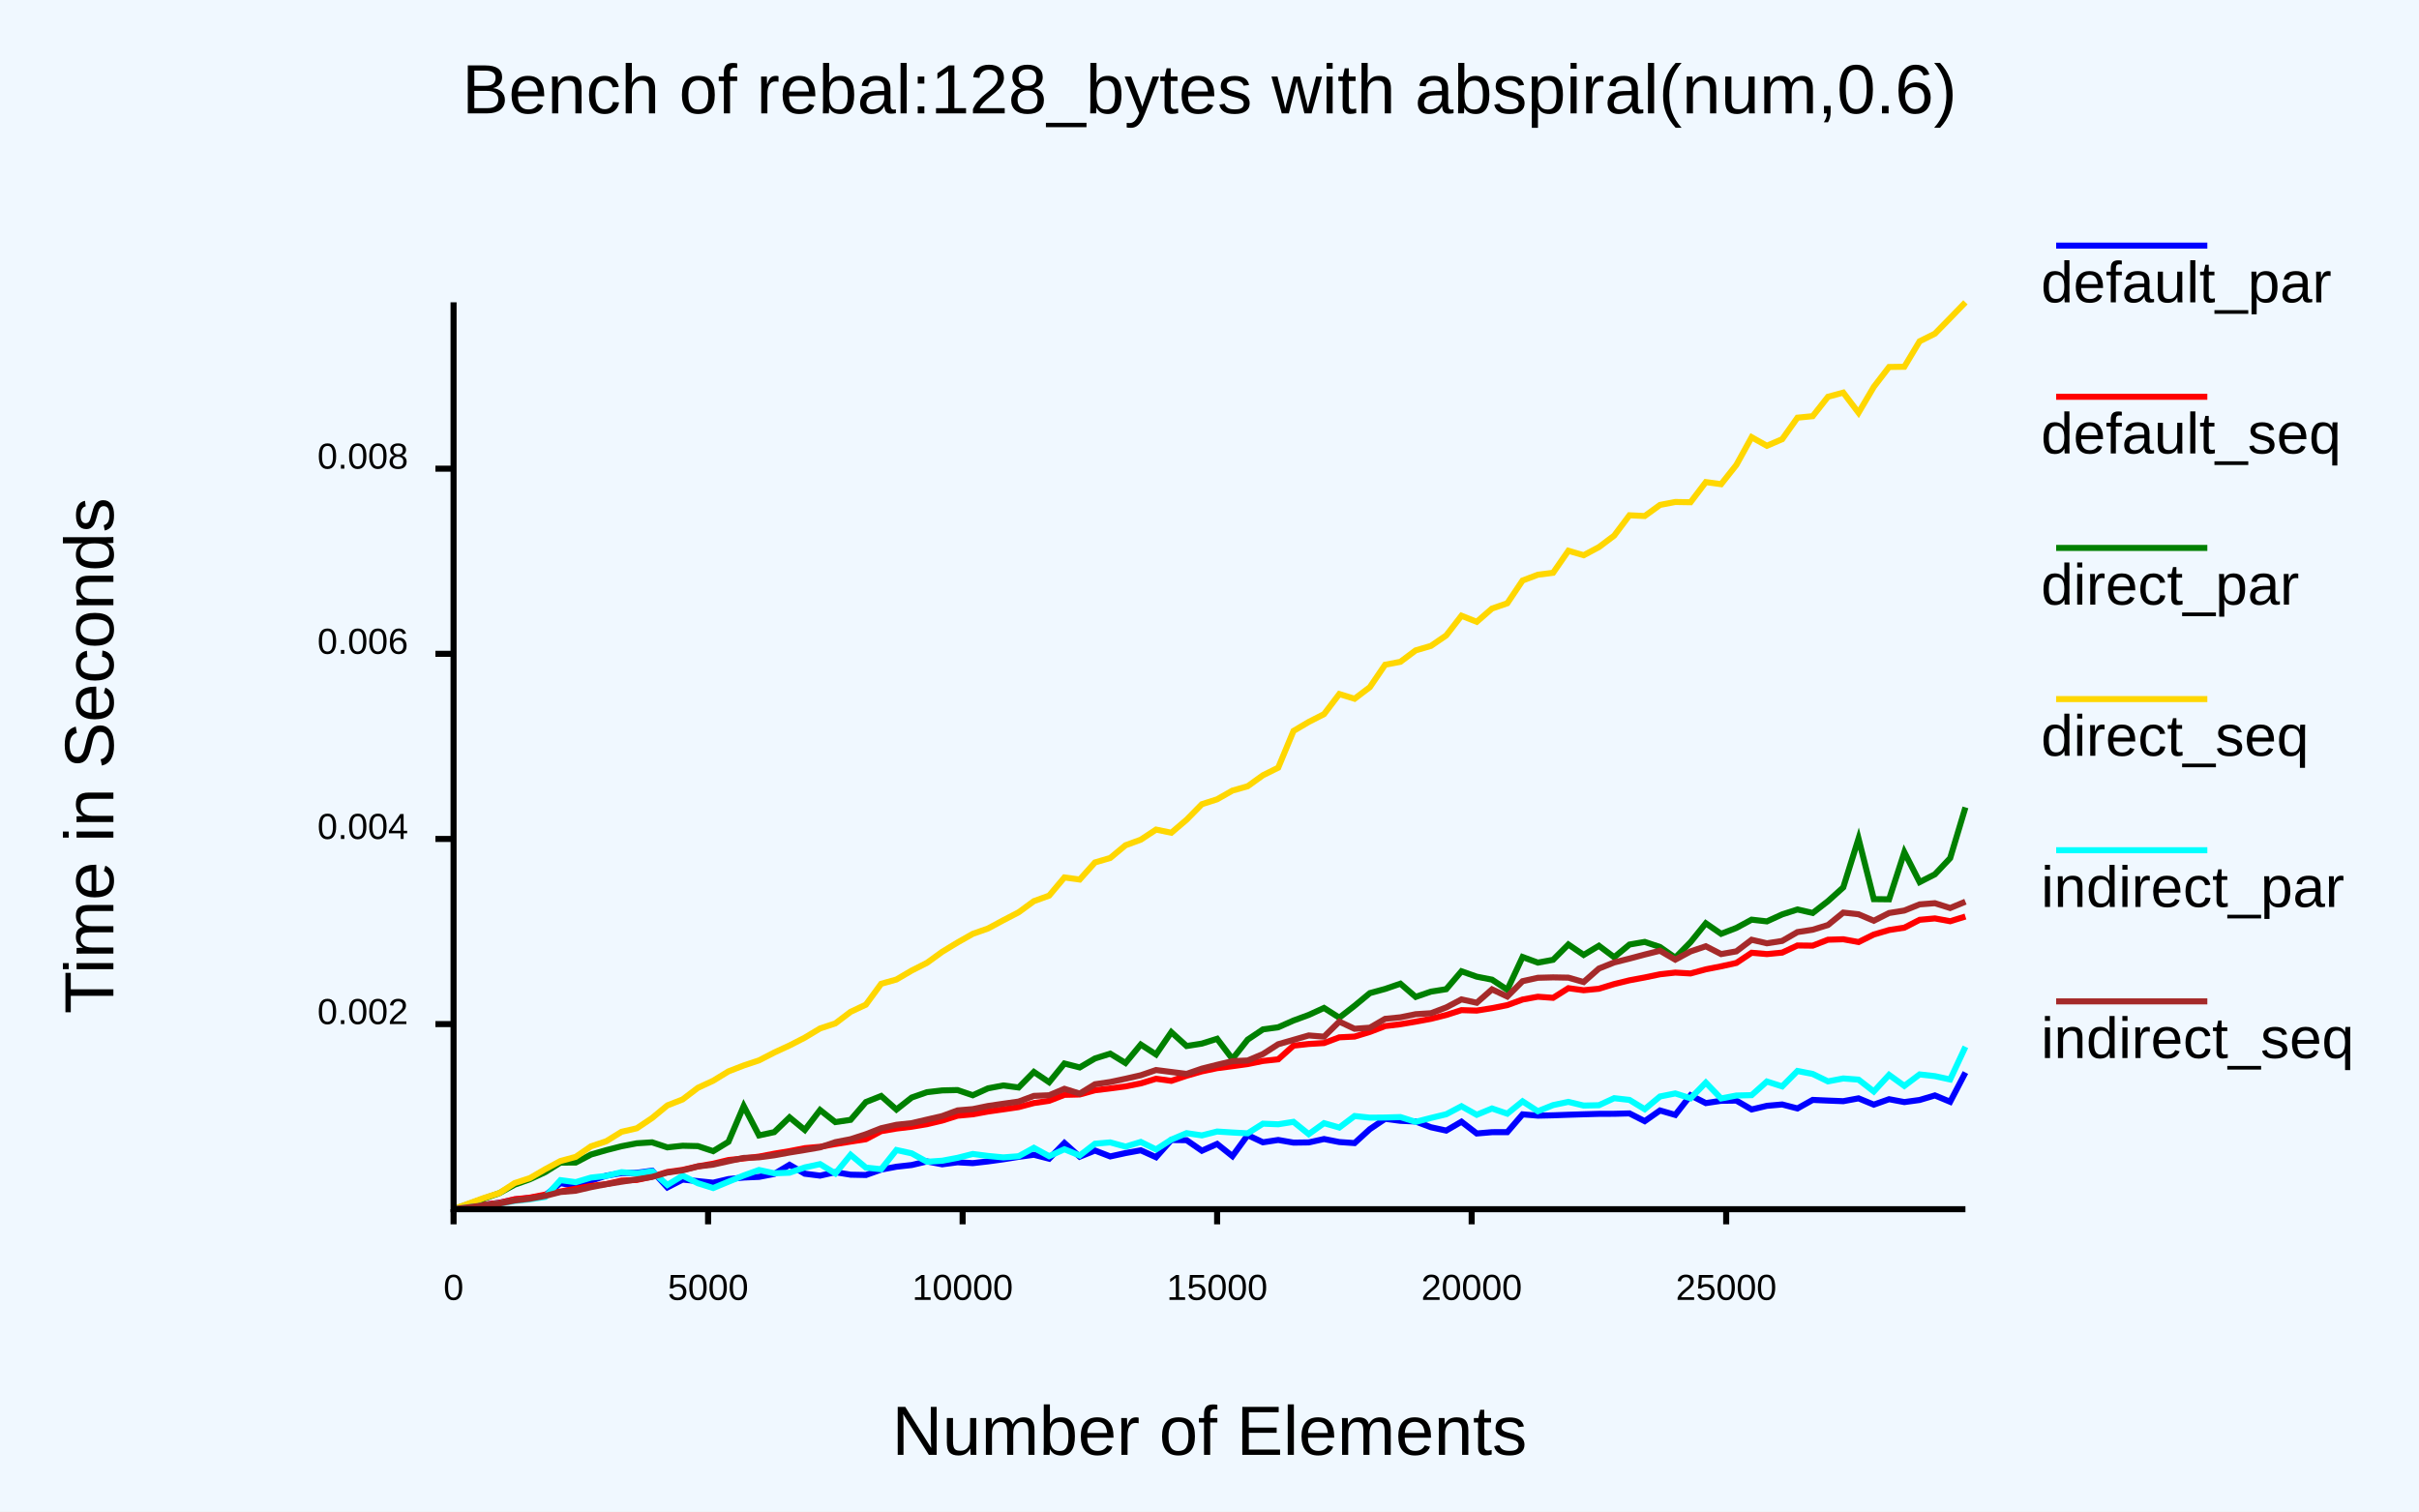
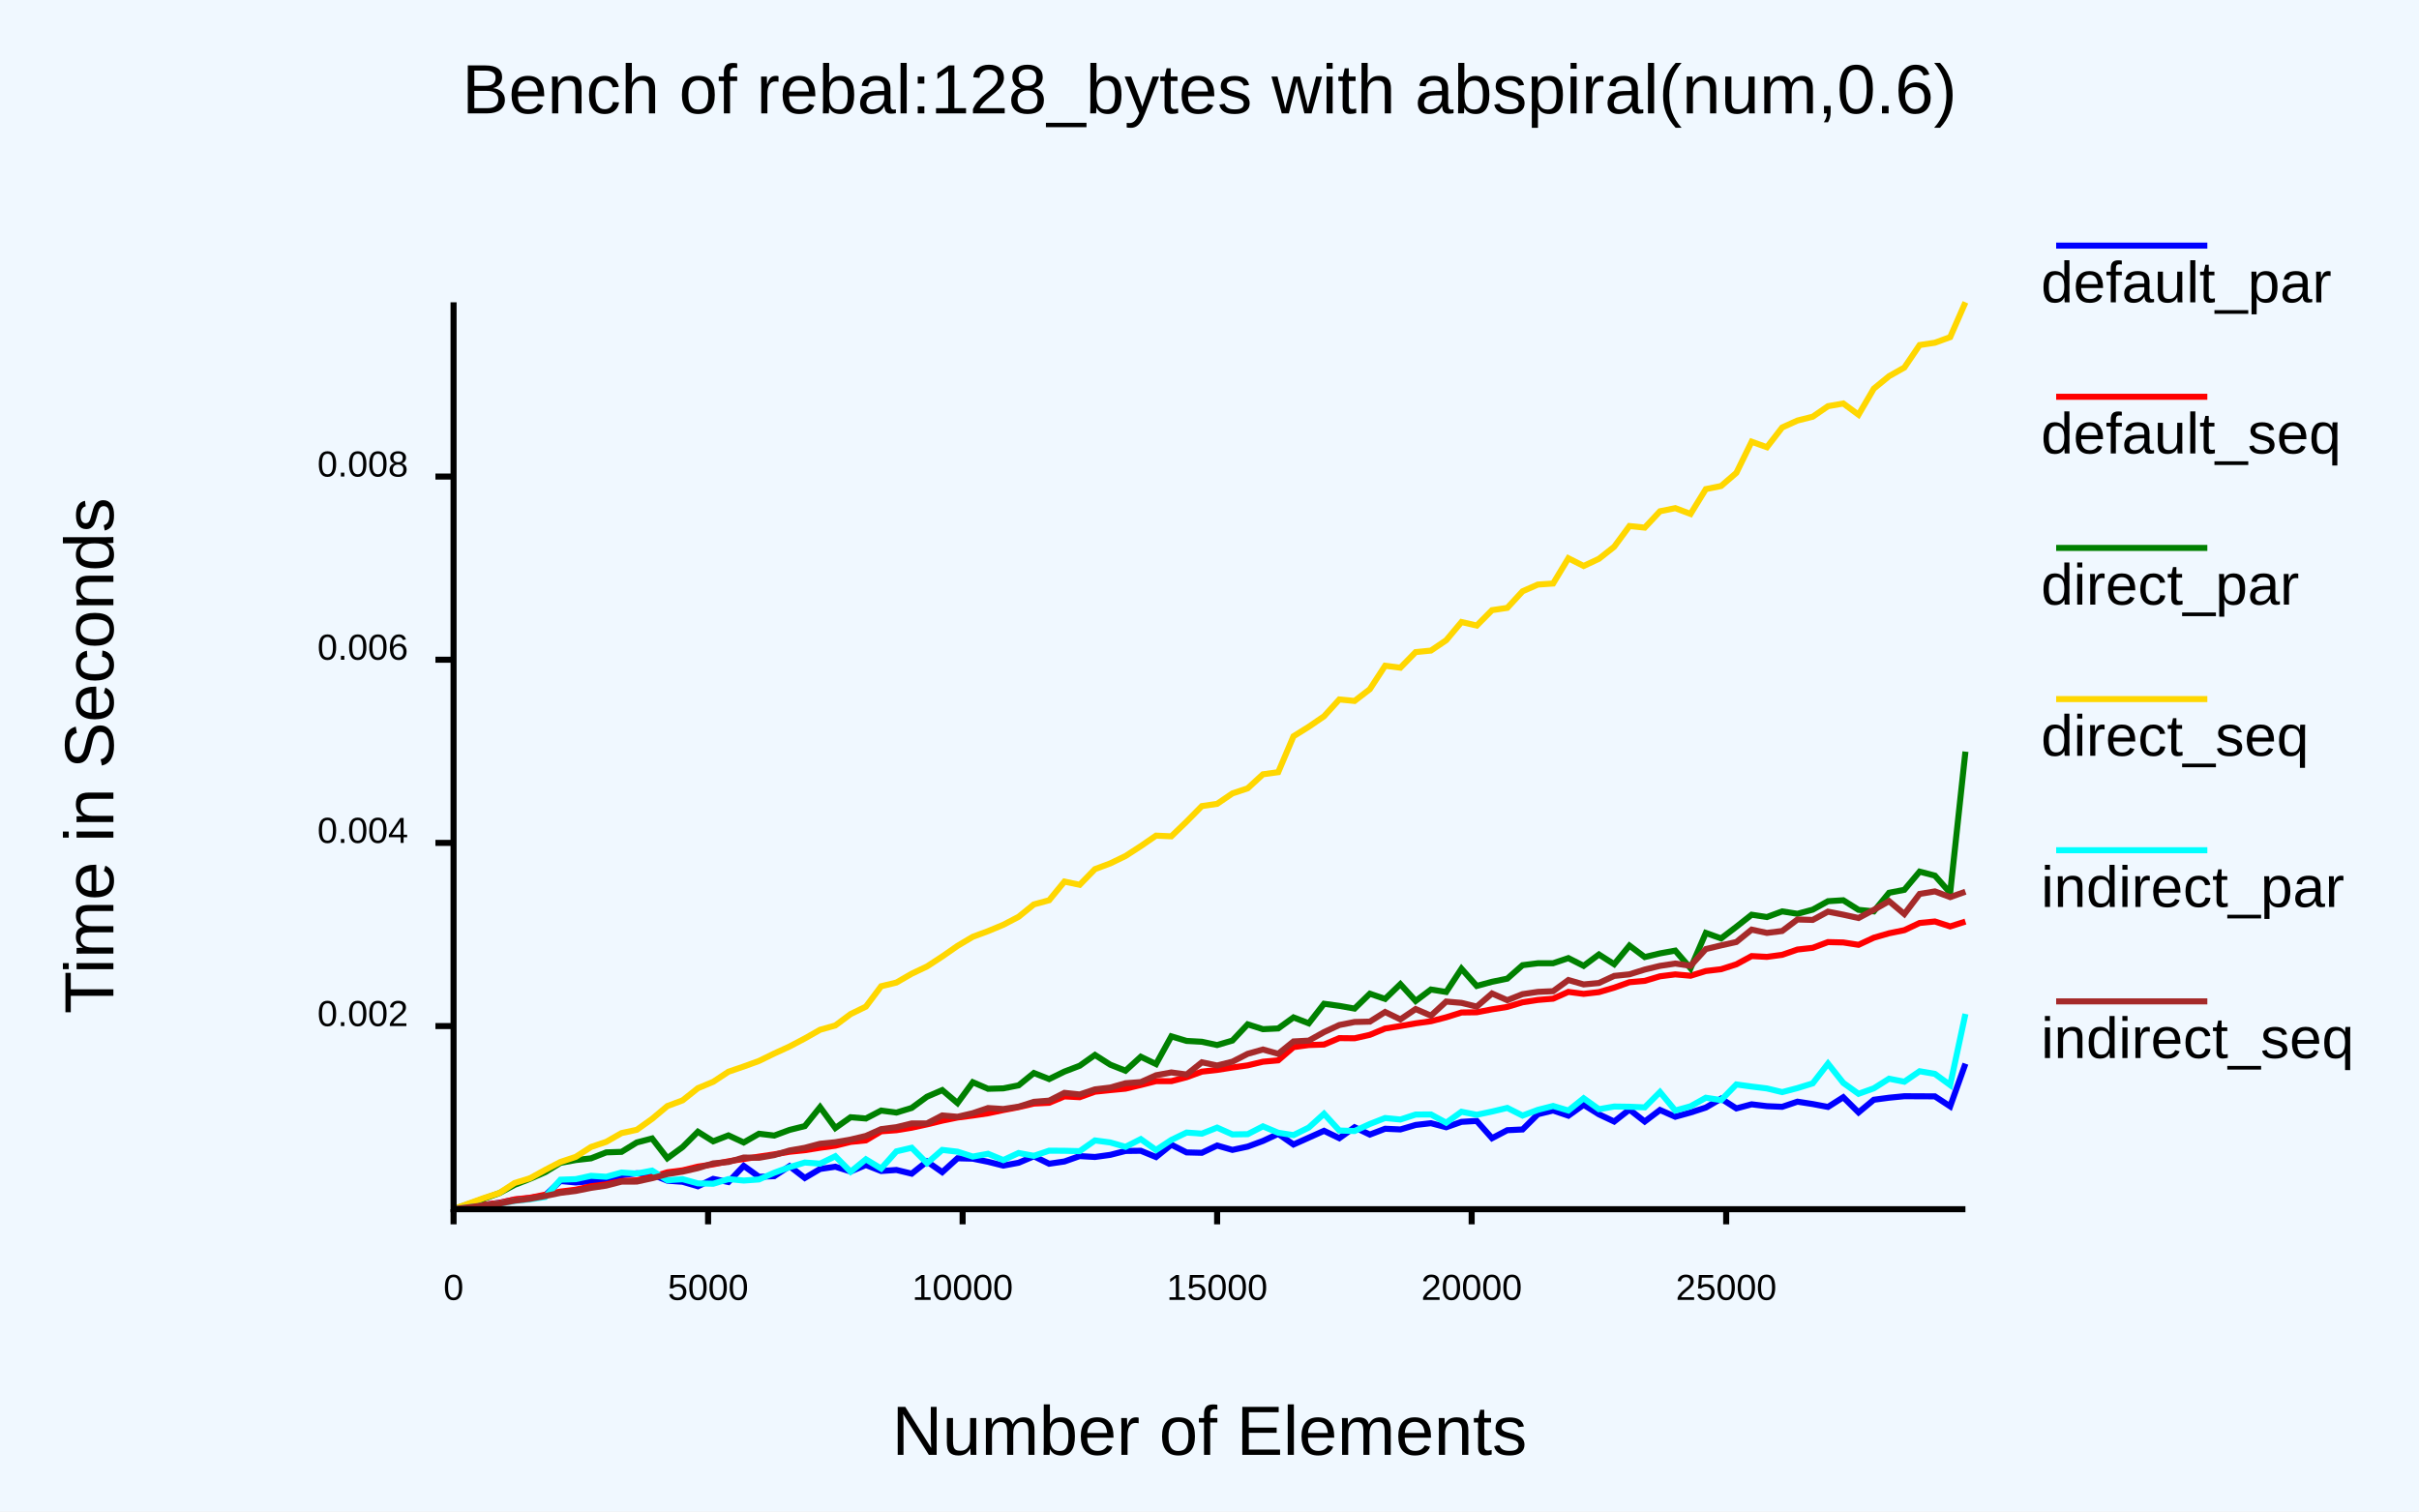
<svg xmlns="http://www.w3.org/2000/svg" class="poloto" width="800" height="500" viewBox="0 0 800 500">
  <style>.poloto {
                    font-family: "Arial";
                    stroke-width:2;
                    }
                    .poloto_text{fill: var(--poloto_fg_color,black);  }
                    .poloto_axis_lines{stroke: var(--poloto_fg_color,black);stoke-width:3;fill:none}
                    .poloto_background{fill: var(--poloto_bg_color,aliceblue); }
                    .poloto0stroke{stroke:  var(--poloto_color0,blue); }
                    .poloto1stroke{stroke:  var(--poloto_color1,red); }
                    .poloto2stroke{stroke:  var(--poloto_color2,green); }
                    .poloto3stroke{stroke:  var(--poloto_color3,gold); }
                    .poloto4stroke{stroke:  var(--poloto_color4,aqua); }
                    .poloto5stroke{stroke:  var(--poloto_color5,brown); }
                    .poloto6stroke{stroke:  var(--poloto_color6,lime); }
                    .poloto7stroke{stroke:  var(--poloto_color7,chocolate); }
                    .poloto0fill{fill:var(--poloto_color0,blue);}
                    .poloto1fill{fill:var(--poloto_color1,red);}
                    .poloto2fill{fill:var(--poloto_color2,green);}
                    .poloto3fill{fill:var(--poloto_color3,gold);}
                    .poloto4fill{fill:var(--poloto_color4,aqua);}
                    .poloto5fill{fill:var(--poloto_color5,brown);}
                    .poloto6fill{fill:var(--poloto_color6,lime);}
                    .poloto7fill{fill:var(--poloto_color7,chocolate);}</style>
  <rect class="poloto_background" fill="white" x="0" y="0" width="800" height="500" />
  <line class="poloto_axis_lines" stroke="black" x1="150" x2="150" y1="400" y2="405" />
  <text class="poloto_text" alignment-baseline="start" text-anchor="middle" x="150" y="430">0</text>
  <line class="poloto_axis_lines" stroke="black" x1="234.175" x2="234.175" y1="400" y2="405" />
  <text class="poloto_text" alignment-baseline="start" text-anchor="middle" x="234.175" y="430">5000</text>
  <line class="poloto_axis_lines" stroke="black" x1="318.35" x2="318.35" y1="400" y2="405" />
  <text class="poloto_text" alignment-baseline="start" text-anchor="middle" x="318.35" y="430">10000</text>
  <line class="poloto_axis_lines" stroke="black" x1="402.525" x2="402.525" y1="400" y2="405" />
  <text class="poloto_text" alignment-baseline="start" text-anchor="middle" x="402.525" y="430">15000</text>
  <line class="poloto_axis_lines" stroke="black" x1="486.7" x2="486.7" y1="400" y2="405" />
  <text class="poloto_text" alignment-baseline="start" text-anchor="middle" x="486.7" y="430">20000</text>
  <line class="poloto_axis_lines" stroke="black" x1="570.875" x2="570.875" y1="400" y2="405" />
  <text class="poloto_text" alignment-baseline="start" text-anchor="middle" x="570.875" y="430">25000</text>
-   <line class="poloto_axis_lines" stroke="black" x1="150" x2="144" y1="338.762" y2="338.762" />
-   <text class="poloto_text" alignment-baseline="middle" text-anchor="end" x="135" y="338.762">0.002</text>
-   <line class="poloto_axis_lines" stroke="black" x1="150" x2="144" y1="277.52" y2="277.52" />
-   <text class="poloto_text" alignment-baseline="middle" text-anchor="end" x="135" y="277.52">0.004</text>
-   <line class="poloto_axis_lines" stroke="black" x1="150" x2="144" y1="216.278" y2="216.278" />
-   <text class="poloto_text" alignment-baseline="middle" text-anchor="end" x="135" y="216.278">0.006</text>
-   <line class="poloto_axis_lines" stroke="black" x1="150" x2="144" y1="155.036" y2="155.036" />
-   <text class="poloto_text" alignment-baseline="middle" text-anchor="end" x="135" y="155.036">0.008</text>
+   <line class="poloto_axis_lines" stroke="black" x1="150" x2="144" y1="339.414" y2="339.414" />
+   <text class="poloto_text" alignment-baseline="middle" text-anchor="end" x="135" y="339.414">0.002</text>
+   <line class="poloto_axis_lines" stroke="black" x1="150" x2="144" y1="278.823" y2="278.823" />
+   <text class="poloto_text" alignment-baseline="middle" text-anchor="end" x="135" y="278.823">0.004</text>
+   <line class="poloto_axis_lines" stroke="black" x1="150" x2="144" y1="218.232" y2="218.232" />
+   <text class="poloto_text" alignment-baseline="middle" text-anchor="end" x="135" y="218.232">0.006</text>
+   <line class="poloto_axis_lines" stroke="black" x1="150" x2="144" y1="157.64" y2="157.64" />
+   <text class="poloto_text" alignment-baseline="middle" text-anchor="end" x="135" y="157.64">0.008</text>
  <text class="poloto_text" alignment-baseline="middle" text-anchor="start" font-size="large" x="675" y="100">default_par</text>
  <line class="poloto0stroke" stroke="black" x1="680" x2="730" y1="81.25" y2="81.25" />
-   <polyline class="poloto0stroke" fill="none" stroke="black" points="650,354.78 644.949,364.465 639.899,362.36 634.848,363.868 629.798,364.561 624.747,363.611 619.697,365.406 614.646,363.329 609.596,364.264 604.545,364.068 599.495,363.842 594.444,366.664 589.394,365.349 584.343,365.797 579.293,367.001 574.242,364.074 569.192,364.139 564.141,364.897 559.091,362.325 554.04,368.799 548.99,367.334 543.939,370.866 538.889,368.308 533.838,368.436 528.788,368.454 523.737,368.597 518.687,368.754 513.636,368.937 508.586,369.046 503.535,368.619 498.485,374.503 493.434,374.516 488.384,374.947 483.333,371.053 478.283,373.987 473.232,372.89 468.182,370.983 463.131,370.76 458.081,370.098 453.03,373.516 447.98,378.124 442.929,377.781 437.879,376.784 432.828,377.903 427.778,377.972 422.727,377.092 417.677,377.862 412.626,375.501 407.576,382.446 402.525,378.409 397.475,380.652 392.424,377.164 387.374,377.107 382.323,382.799 377.273,380.51 372.222,381.431 367.172,382.536 362.121,380.592 357.071,382.626 352.02,378.101 346.97,383.293 341.919,381.985 336.869,382.681 331.818,383.488 326.768,384.184 321.717,384.756 316.667,384.479 311.616,385.148 306.566,384.193 301.515,385.382 296.465,385.944 291.414,386.893 286.364,388.684 281.313,388.58 276.263,387.754 271.212,388.892 266.162,388.258 261.111,385.315 256.061,388.333 251.01,389.301 245.96,389.521 240.909,390.029 235.859,391.232 230.808,390.71 225.758,390.195 220.707,392.788 215.657,387.271 210.606,387.965 205.556,388.047 200.505,388.92 195.455,390.538 190.404,392.363 185.354,391.363 180.303,395.425 175.253,396.276 170.202,396.784 165.152,397.89 160.101,398.567 155.051,399.279 150,399.999 " />
+   <polyline class="poloto0stroke" fill="none" stroke="black" points="650,351.863 644.949,365.976 639.899,362.667 634.848,362.646 629.798,362.621 624.747,363.116 619.697,363.791 614.646,367.978 609.596,362.965 604.545,366.169 599.495,365.21 594.444,364.428 589.394,366.126 584.343,365.911 579.293,365.3 574.242,366.655 569.192,363.427 564.141,366.375 559.091,368.011 554.04,369.411 548.99,367.178 543.939,370.993 538.889,367.037 533.838,370.994 528.788,368.613 523.737,365.457 518.687,369.056 513.636,367.34 508.586,368.585 503.535,373.622 498.485,373.861 493.434,376.508 488.384,370.802 483.333,371.101 478.283,372.888 473.232,371.548 468.182,372.13 463.131,373.611 458.081,373.385 453.03,375.314 447.98,372.892 442.929,376.498 437.879,374.066 432.828,376.332 427.778,378.591 422.727,375.079 417.677,377.416 412.626,379.288 407.576,380.378 402.525,378.932 397.475,381.338 392.424,381.21 387.374,378.662 382.323,382.742 377.273,380.67 372.222,380.734 367.172,382.022 362.121,382.721 357.071,382.429 352.02,384.211 346.97,384.955 341.919,382.49 336.869,384.63 331.818,385.576 326.768,384.314 321.717,383.285 316.667,383.153 311.616,387.743 306.566,384.215 301.515,388.242 296.465,387.016 291.414,387.361 286.364,385.379 281.313,387.525 276.263,385.944 271.212,386.687 266.162,389.663 261.111,385.765 256.061,389.063 251.01,389.285 245.96,385.661 240.909,391.003 235.859,389.969 230.808,392.411 225.758,390.928 220.707,390.561 215.657,388.498 210.606,388.111 205.556,388.787 200.505,390.166 195.455,390.753 190.404,391.156 185.354,390.67 180.303,395.427 175.253,396.327 170.202,396.827 165.152,397.902 160.101,398.604 155.051,399.285 150,400 " />
  <text class="poloto_text" alignment-baseline="middle" text-anchor="start" font-size="large" x="675" y="150">default_seq</text>
  <line class="poloto1stroke" stroke="black" x1="680" x2="730" y1="131.25" y2="131.25" />
-   <polyline class="poloto1stroke" fill="none" stroke="black" points="650,303.175 644.949,304.74 639.899,303.807 634.848,304.27 629.798,306.865 624.747,307.645 619.697,309.136 614.646,311.624 609.596,310.704 604.545,310.853 599.495,312.816 594.444,312.756 589.394,315.118 584.343,315.603 579.293,315.166 574.242,318.537 569.192,319.656 564.141,320.646 559.091,322.013 554.04,321.728 548.99,322.285 543.939,323.339 538.889,324.282 533.838,325.522 528.788,327.07 523.737,327.569 518.687,326.888 513.636,330.071 508.586,329.713 503.535,330.64 498.485,332.492 493.434,333.49 488.384,334.299 483.333,334.145 478.283,335.756 473.232,337.019 468.182,337.959 463.131,338.815 458.081,339.422 453.03,341.358 447.98,342.894 442.929,343.142 437.879,345.037 432.828,345.336 427.778,345.895 422.727,350.415 417.677,350.961 412.626,351.987 407.576,352.691 402.525,353.339 397.475,354.406 392.424,355.852 387.374,357.54 382.323,356.842 377.273,358.379 372.222,359.383 367.172,360.041 362.121,360.652 357.071,362.045 352.02,362.172 346.97,364.139 341.919,364.884 336.869,366.223 331.818,366.963 326.768,367.684 321.717,368.604 316.667,369.073 311.616,370.675 306.566,371.871 301.515,372.715 296.465,373.316 291.414,374.18 286.364,376.845 281.313,377.629 276.263,378.44 271.212,379.349 266.162,379.801 261.111,380.789 256.061,381.63 251.01,382.599 245.96,383.213 240.909,383.73 235.859,384.947 230.808,385.809 225.758,386.986 220.707,387.687 215.657,389.209 210.606,390.326 205.556,390.534 200.505,391.691 195.455,392.299 190.404,393.222 185.354,394.135 180.303,395.162 175.253,396.164 170.202,396.701 165.152,397.889 160.101,398.496 155.051,399.244 150,400 " />
+   <polyline class="poloto1stroke" fill="none" stroke="black" points="650,304.849 644.949,306.457 639.899,304.823 634.848,305.312 629.798,307.695 624.747,308.725 619.697,310.19 614.646,312.538 609.596,311.757 604.545,311.637 599.495,313.535 594.444,314.104 589.394,315.847 584.343,316.529 579.293,316.263 574.242,318.992 569.192,320.613 564.141,321.208 559.091,322.769 554.04,322.32 548.99,322.951 543.939,324.465 538.889,324.909 533.838,326.713 528.788,328.19 523.737,328.765 518.687,328.113 513.636,330.355 508.586,330.777 503.535,331.551 498.485,333.077 493.434,333.884 488.384,334.852 483.333,334.928 478.283,336.515 473.232,337.818 468.182,338.518 463.131,339.409 458.081,340.225 453.03,342.318 447.98,343.455 442.929,343.4 437.879,345.528 432.828,345.696 427.778,346.38 422.727,350.752 417.677,351.21 412.626,352.416 407.576,353.133 402.525,353.929 397.475,354.491 392.424,356.342 387.374,357.645 382.323,357.635 377.273,358.91 372.222,360.123 367.172,360.601 362.121,361.122 357.071,362.949 352.02,362.683 346.97,364.794 341.919,365.049 336.869,366.234 331.818,367.2 326.768,368.266 321.717,369.019 316.667,369.674 311.616,370.706 306.566,371.934 301.515,373.037 296.465,373.864 291.414,374.233 286.364,377.226 281.313,377.736 276.263,378.987 271.212,379.672 266.162,380.48 261.111,380.996 256.061,381.853 251.01,382.605 245.96,383.388 240.909,384.15 235.859,385.162 230.808,385.911 225.758,387.14 220.707,387.798 215.657,389.345 210.606,390.437 205.556,390.68 200.505,391.781 195.455,392.404 190.404,393.547 185.354,394.165 180.303,395.193 175.253,396.203 170.202,396.744 165.152,397.898 160.101,398.504 155.051,399.255 150,400 " />
  <text class="poloto_text" alignment-baseline="middle" text-anchor="start" font-size="large" x="675" y="200">direct_par</text>
  <line class="poloto2stroke" stroke="black" x1="680" x2="730" y1="181.25" y2="181.25" />
-   <polyline class="poloto2stroke" fill="none" stroke="black" points="650,267.075 644.949,283.872 639.899,289.221 634.848,291.798 629.798,281.907 624.747,297.484 619.697,297.428 614.646,277.406 609.596,293.539 604.545,298.087 599.495,302.003 594.444,300.848 589.394,302.48 584.343,304.788 579.293,304.22 574.242,306.949 569.192,308.897 564.141,305.413 559.091,311.66 554.04,316.793 548.99,313.267 543.939,311.578 538.889,312.453 533.838,316.636 528.788,312.857 523.737,315.883 518.687,312.43 513.636,317.494 508.586,318.428 503.535,316.573 498.485,327.407 493.434,324.061 488.384,323.078 483.333,321.297 478.283,327.219 473.232,328.024 468.182,329.762 463.131,325.398 458.081,327.134 453.03,328.517 447.98,332.701 442.929,336.638 437.879,333.424 432.828,335.727 427.778,337.584 422.727,339.818 417.677,340.519 412.626,343.904 407.576,350.308 402.525,343.626 397.475,345.215 392.424,346.015 387.374,341.433 382.323,348.804 377.273,345.531 372.222,351.631 367.172,348.547 362.121,350.133 357.071,353.103 352.02,351.803 346.97,357.994 341.919,354.586 336.869,359.733 331.818,359.062 326.768,360.015 321.717,362.303 316.667,360.588 311.616,360.701 306.566,361.29 301.515,363.057 296.465,367.029 291.414,362.549 286.364,364.551 281.313,370.435 276.263,371.184 271.212,367.194 266.162,373.785 261.111,369.617 256.061,374.496 251.01,375.581 245.96,365.868 240.909,377.714 235.859,380.795 230.808,379.124 225.758,379.004 220.707,379.544 215.657,377.876 210.606,378.199 205.556,379.17 200.505,380.458 195.455,381.91 190.404,384.562 185.354,384.572 180.303,387.74 175.253,390.089 170.202,391.882 165.152,394.677 160.101,396.455 155.051,398.265 150,399.998 " />
+   <polyline class="poloto2stroke" fill="none" stroke="black" points="650,248.629 644.949,295.346 639.899,289.649 634.848,288.328 629.798,294.344 624.747,295.319 619.697,301.474 614.646,300.967 609.596,297.798 604.545,298.114 599.495,300.909 594.444,302.272 589.394,301.481 584.343,303.355 579.293,302.584 574.242,306.566 569.192,310.414 564.141,308.613 559.091,320.293 554.04,314.459 548.99,315.374 543.939,316.59 538.889,312.797 533.838,318.952 528.788,315.739 523.737,319.488 518.687,316.938 513.636,318.63 508.586,318.64 503.535,319.277 498.485,323.733 493.434,324.767 488.384,326.143 483.333,320.447 478.283,328.133 473.232,327.329 468.182,331.114 463.131,325.553 458.081,330.43 453.03,328.718 447.98,333.631 442.929,332.738 437.879,332.04 432.828,338.508 427.778,336.552 422.727,340.203 417.677,340.446 412.626,338.843 407.576,344.214 402.525,345.694 397.475,344.606 392.424,344.331 387.374,342.818 382.323,351.988 377.273,349.569 372.222,354.186 367.172,352.185 362.121,348.971 357.071,352.541 352.02,354.474 346.97,356.944 341.919,354.944 336.869,359.028 331.818,360.028 326.768,360.165 321.717,357.996 316.667,364.893 311.616,360.604 306.566,362.789 301.515,366.494 296.465,368.031 291.414,367.367 286.364,369.993 281.313,369.577 276.263,373.142 271.212,366.233 266.162,372.509 261.111,373.768 256.061,375.636 251.01,375.033 245.96,377.919 240.909,375.579 235.859,377.533 230.808,374.378 225.758,379.427 220.707,383.133 215.657,376.598 210.606,377.921 205.556,381.026 200.505,381.197 195.455,383.177 190.404,383.743 185.354,384.667 180.303,387.749 175.253,389.963 170.202,391.935 165.152,394.671 160.101,396.478 155.051,398.261 150,399.996 " />
  <text class="poloto_text" alignment-baseline="middle" text-anchor="start" font-size="large" x="675" y="250">direct_seq</text>
  <line class="poloto3stroke" stroke="black" x1="680" x2="730" y1="231.25" y2="231.25" />
-   <polyline class="poloto3stroke" fill="none" stroke="black" points="650,100 644.949,105.225 639.899,110.375 634.848,112.896 629.798,121.319 624.747,121.397 619.697,127.975 614.646,136.533 609.596,129.877 604.545,131.249 599.495,137.668 594.444,138.169 589.394,145.285 584.343,147.462 579.293,144.633 574.242,153.796 569.192,160.164 564.141,159.479 559.091,166.135 554.04,166.052 548.99,167.026 543.939,170.698 538.889,170.447 533.838,177.176 528.788,180.98 523.737,183.669 518.687,182.191 513.636,189.469 508.586,190.119 503.535,192.031 498.485,199.56 493.434,201.301 488.384,205.689 483.333,203.677 478.283,210.203 473.232,213.659 468.182,215.144 463.131,218.924 458.081,219.889 453.03,227.308 447.98,231.14 442.929,229.586 437.879,236.229 432.828,238.805 427.778,241.798 422.727,253.944 417.677,256.452 412.626,260.087 407.576,261.529 402.525,264.403 397.475,266.026 392.424,271.161 387.374,275.465 382.323,274.426 377.273,277.764 372.222,279.605 367.172,283.812 362.121,285.295 357.071,290.946 352.02,290.252 346.97,296.262 341.919,298.094 336.869,301.788 331.818,304.41 326.768,307.128 321.717,308.908 316.667,311.774 311.616,314.836 306.566,318.499 301.515,321.05 296.465,324.014 291.414,325.433 286.364,332.332 281.313,334.706 276.263,338.535 271.212,340.205 266.162,343.242 261.111,345.832 256.061,348.163 251.01,350.771 245.96,352.452 240.909,354.408 235.859,357.499 230.808,359.838 225.758,363.68 220.707,365.658 215.657,369.836 210.606,373.226 205.556,374.393 200.505,377.509 195.455,379.191 190.404,382.679 185.354,384.054 180.303,386.769 175.253,389.706 170.202,391.354 165.152,394.645 160.101,396.255 155.051,398.097 150,399.995 " />
+   <polyline class="poloto3stroke" fill="none" stroke="black" points="650,100 644.949,111.526 639.899,113.368 634.848,114.14 629.798,121.582 624.747,124.431 619.697,128.56 614.646,137.188 609.596,133.471 604.545,134.369 599.495,137.844 594.444,139.112 589.394,141.405 584.343,147.944 579.293,146.118 574.242,156.414 569.192,160.769 564.141,161.797 559.091,170.005 554.04,168.091 548.99,169.123 543.939,174.532 538.889,174.007 533.838,180.861 528.788,184.855 523.737,187.218 518.687,184.668 513.636,193.023 508.586,193.37 503.535,195.597 498.485,201.08 493.434,201.834 488.384,206.934 483.333,205.764 478.283,211.787 473.232,215.208 468.182,215.705 463.131,220.868 458.081,220.223 453.03,227.973 447.98,231.87 442.929,231.375 437.879,236.94 432.828,240.403 427.778,243.557 422.727,255.433 417.677,256.133 412.626,260.777 407.576,262.459 402.525,265.908 397.475,266.65 392.424,271.778 387.374,276.651 382.323,276.42 377.273,279.892 372.222,283.168 367.172,285.61 362.121,287.5 357.071,292.686 352.02,291.625 346.97,297.789 341.919,299.171 336.869,303.269 331.818,305.91 326.768,308.009 321.717,309.884 316.667,312.89 311.616,316.405 306.566,319.704 301.515,322.096 296.465,325.017 291.414,326.241 286.364,332.984 281.313,335.446 276.263,339.21 271.212,340.645 266.162,343.513 261.111,346.174 256.061,348.488 251.01,350.955 245.96,352.791 240.909,354.52 235.859,357.856 230.808,359.967 225.758,363.983 220.707,365.876 215.657,370.115 210.606,373.725 205.556,374.814 200.505,377.706 195.455,379.414 190.404,382.686 185.354,384.364 180.303,386.993 175.253,389.774 170.202,391.325 165.152,394.627 160.101,396.267 155.051,398.093 150,399.987 " />
  <text class="poloto_text" alignment-baseline="middle" text-anchor="start" font-size="large" x="675" y="300">indirect_par</text>
  <line class="poloto4stroke" stroke="black" x1="680" x2="730" y1="281.25" y2="281.25" />
-   <polyline class="poloto4stroke" fill="none" stroke="black" points="650,346.278 644.949,357.081 639.899,355.98 634.848,355.407 629.798,359.208 624.747,355.563 619.697,361.052 614.646,357.133 609.596,356.748 604.545,357.713 599.495,355.26 594.444,354.276 589.394,359.366 584.343,357.763 579.293,362.268 574.242,362.39 569.192,363.362 564.141,358.129 559.091,363.304 554.04,361.703 548.99,362.709 543.939,366.918 538.889,363.844 533.838,363.272 528.788,365.597 523.737,365.708 518.687,364.495 513.636,365.56 508.586,367.579 503.535,364.312 498.485,368.399 493.434,366.677 488.384,368.763 483.333,365.935 478.283,368.59 473.232,369.808 468.182,371.107 463.131,369.519 458.081,369.669 453.03,369.716 447.98,369.174 442.929,372.979 437.879,371.538 432.828,375.162 427.778,371.097 422.727,371.909 417.677,371.702 412.626,374.898 407.576,374.623 402.525,374.302 397.475,375.583 392.424,374.838 387.374,376.976 382.323,380.228 377.273,377.75 372.222,379.296 367.172,377.896 362.121,378.339 357.071,382.24 352.02,380.162 346.97,382.455 341.919,379.697 336.869,382.474 331.818,382.858 326.768,382.38 321.717,381.728 316.667,383.004 311.616,383.957 306.566,384.307 301.515,381.525 296.465,380.414 291.414,386.766 286.364,386.234 281.313,381.999 276.263,388.169 271.212,385.085 266.162,386.172 261.111,387.929 256.061,388.115 251.01,387.024 245.96,388.836 240.909,390.905 235.859,392.995 230.808,391.415 225.758,388.9 220.707,391.978 215.657,387.452 210.606,388.151 205.556,387.751 200.505,388.987 195.455,389.543 190.404,391.051 185.354,390.387 180.303,395.929 175.253,396.698 170.202,397.243 165.152,398.155 160.101,398.762 155.051,399.373 150,399.999 " />
+   <polyline class="poloto4stroke" fill="none" stroke="black" points="650,335.398 644.949,358.925 639.899,355.235 634.848,354.358 629.798,357.826 624.747,356.83 619.697,360.011 614.646,361.824 609.596,358.207 604.545,351.838 599.495,358.374 594.444,359.935 589.394,361.26 584.343,360.048 579.293,359.43 574.242,358.726 569.192,363.901 564.141,363.129 559.091,365.946 554.04,367.353 548.99,361.233 543.939,366.308 538.889,366.106 533.838,366.036 528.788,366.91 523.737,363.308 518.687,367.354 513.636,365.847 508.586,367.132 503.535,369.026 498.485,366.493 493.434,367.69 488.384,368.761 483.333,367.766 478.283,371.39 473.232,368.653 468.182,368.682 463.131,370.33 458.081,369.835 453.03,371.811 447.98,374.134 442.929,373.969 437.879,368.429 432.828,372.996 427.778,375.489 422.727,374.702 417.677,372.591 412.626,375.176 407.576,375.253 402.525,373.01 397.475,375.007 392.424,374.644 387.374,377.081 382.323,380.409 377.273,376.812 372.222,379.366 367.172,377.919 362.121,377.249 357.071,380.791 352.02,380.672 346.97,380.641 341.919,382.342 336.869,381.405 331.818,383.748 326.768,381.662 321.717,382.587 316.667,380.973 311.616,380.384 306.566,384.774 301.515,379.683 296.465,380.863 291.414,386.546 286.364,383.493 281.313,387.603 276.263,382.479 271.212,384.926 266.162,384.557 261.111,386.097 256.061,387.929 251.01,390.154 245.96,390.515 240.909,390.031 235.859,391.582 230.808,391.453 225.758,390.068 220.707,390.417 215.657,387.231 210.606,388.201 205.556,387.868 200.505,389.269 195.455,388.954 190.404,390.057 185.354,390.234 180.303,395.958 175.253,396.716 170.202,397.245 165.152,398.184 160.101,398.796 155.051,399.381 150,399.999 " />
  <text class="poloto_text" alignment-baseline="middle" text-anchor="start" font-size="large" x="675" y="350">indirect_seq</text>
  <line class="poloto5stroke" stroke="black" x1="680" x2="730" y1="331.25" y2="331.25" />
-   <polyline class="poloto5stroke" fill="none" stroke="black" points="650,298.274 644.949,300.363 639.899,298.772 634.848,299.164 629.798,301.203 624.747,302.019 619.697,304.574 614.646,302.43 609.596,301.88 604.545,305.984 599.495,307.544 594.444,308.328 589.394,311.25 584.343,312.04 579.293,310.871 574.242,314.703 569.192,315.601 564.141,313.016 559.091,314.728 554.04,317.446 548.99,314.501 543.939,315.756 538.889,317.101 533.838,318.37 528.788,320.389 523.737,324.85 518.687,323.4 513.636,323.309 508.586,323.445 503.535,324.57 498.485,329.636 493.434,327.272 488.384,331.708 483.333,330.592 478.283,333.251 473.232,335.17 468.182,335.487 463.131,336.521 458.081,337.022 453.03,339.954 447.98,340.312 442.929,337.944 437.879,342.923 432.828,342.515 427.778,343.97 422.727,345.421 417.677,348.668 412.626,350.801 407.576,351.023 402.525,352.229 397.475,353.495 392.424,355.234 387.374,354.606 382.323,353.956 377.273,355.69 372.222,356.845 367.172,357.916 362.121,358.663 357.071,361.761 352.02,360.171 346.97,362.303 341.919,362.513 336.869,364.394 331.818,365.106 326.768,365.847 321.717,366.887 316.667,367.313 311.616,369.182 306.566,370.35 301.515,371.531 296.465,372.073 291.414,373.213 286.364,375.195 281.313,376.836 276.263,377.815 271.212,379.542 266.162,380.418 261.111,381.244 256.061,382.166 251.01,382.839 245.96,383.034 240.909,384.119 235.859,385.245 230.808,385.86 225.758,387.137 220.707,387.863 215.657,389.312 210.606,390.133 205.556,390.909 200.505,391.719 195.455,392.708 190.404,393.883 185.354,394.312 180.303,395.586 175.253,396.532 170.202,397.119 165.152,398.122 160.101,398.68 155.051,399.345 150,399.998 " />
+   <polyline class="poloto5stroke" fill="none" stroke="black" points="650,294.973 644.949,296.761 639.899,294.868 634.848,295.705 629.798,302.365 624.747,298.096 619.697,300.975 614.646,303.672 609.596,302.569 604.545,301.566 599.495,304.303 594.444,304.162 589.394,307.966 584.343,308.596 579.293,307.51 574.242,311.604 569.192,312.727 564.141,313.945 559.091,319.495 554.04,318.729 548.99,319.504 543.939,320.726 538.889,322.299 533.838,322.827 528.788,325.171 523.737,325.639 518.687,324.188 513.636,327.88 508.586,328.104 503.535,328.856 498.485,330.859 493.434,328.639 488.384,332.98 483.333,331.744 478.283,331.307 473.232,335.964 468.182,333.79 463.131,337.196 458.081,334.767 453.03,337.94 447.98,338.066 442.929,339.071 437.879,341.409 432.828,344.231 427.778,344.501 422.727,348.589 417.677,347.168 412.626,348.6 407.576,351.192 402.525,352.46 397.475,351.402 392.424,355.444 387.374,354.757 382.323,355.69 377.273,357.956 372.222,358.325 367.172,359.756 362.121,360.357 357.071,362.04 352.02,361.509 346.97,364.083 341.919,364.48 336.869,366.088 331.818,366.852 326.768,366.532 321.717,368.236 316.667,369.424 311.616,368.982 306.566,371.616 301.515,371.626 296.465,372.861 291.414,373.503 286.364,375.756 281.313,376.958 276.263,377.847 271.212,378.351 266.162,379.689 261.111,380.575 256.061,382.092 251.01,382.989 245.96,382.902 240.909,384.375 235.859,384.842 230.808,386.407 225.758,387.57 220.707,388.36 215.657,389.751 210.606,390.859 205.556,390.879 200.505,392.193 195.455,392.943 190.404,393.961 185.354,394.589 180.303,395.63 175.253,396.561 170.202,397.17 165.152,398.146 160.101,398.694 155.051,399.352 150,399.998 " />
  <text class="poloto_text" alignment-baseline="start" text-anchor="middle" font-size="x-large" x="400" y="37.5">Bench of rebal:128_bytes with abspiral(num,0.6)</text>
  <text class="poloto_text" alignment-baseline="start" text-anchor="middle" font-size="x-large" x="400" y="481.25">Number of Elements</text>
  <text class="poloto_text" alignment-baseline="start" text-anchor="middle" font-size="x-large" transform="rotate(-90,37.5,250)" x="37.5" y="250">Time in Seconds</text>
  <path stroke="black" fill="none" class="poloto_axis_lines" d=" M 150 100 L 150 400 L 650 400" />
</svg>
